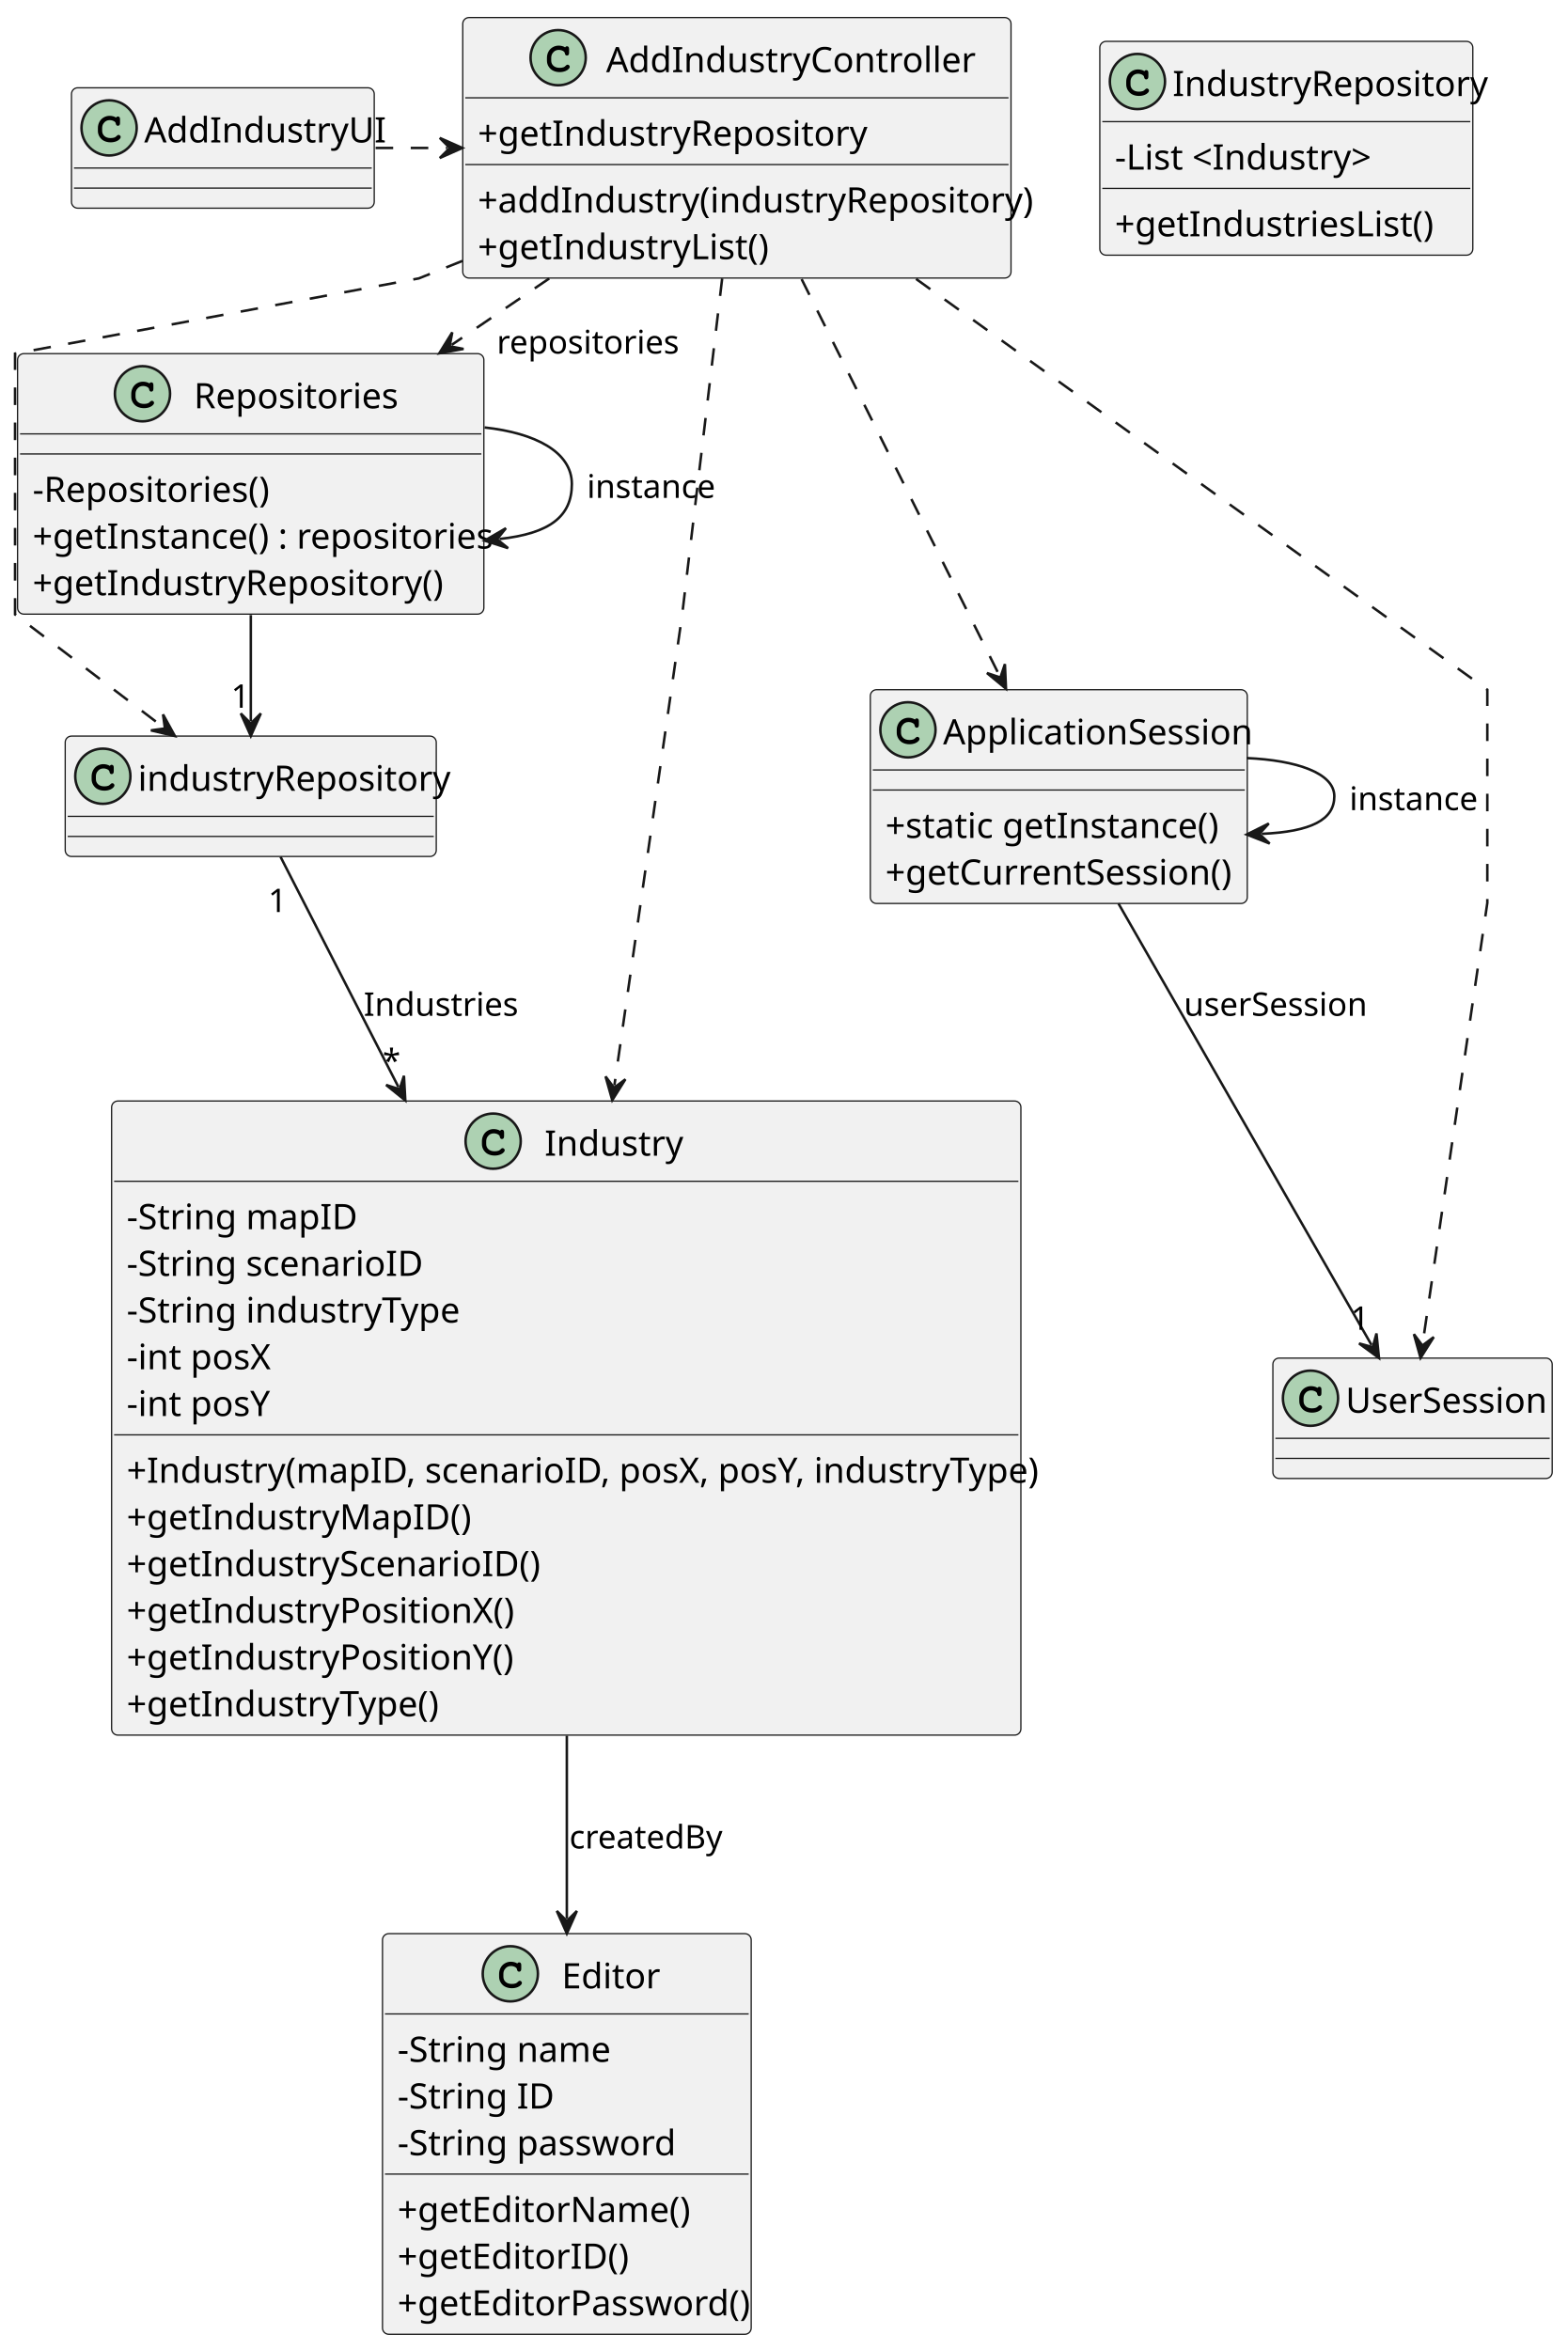
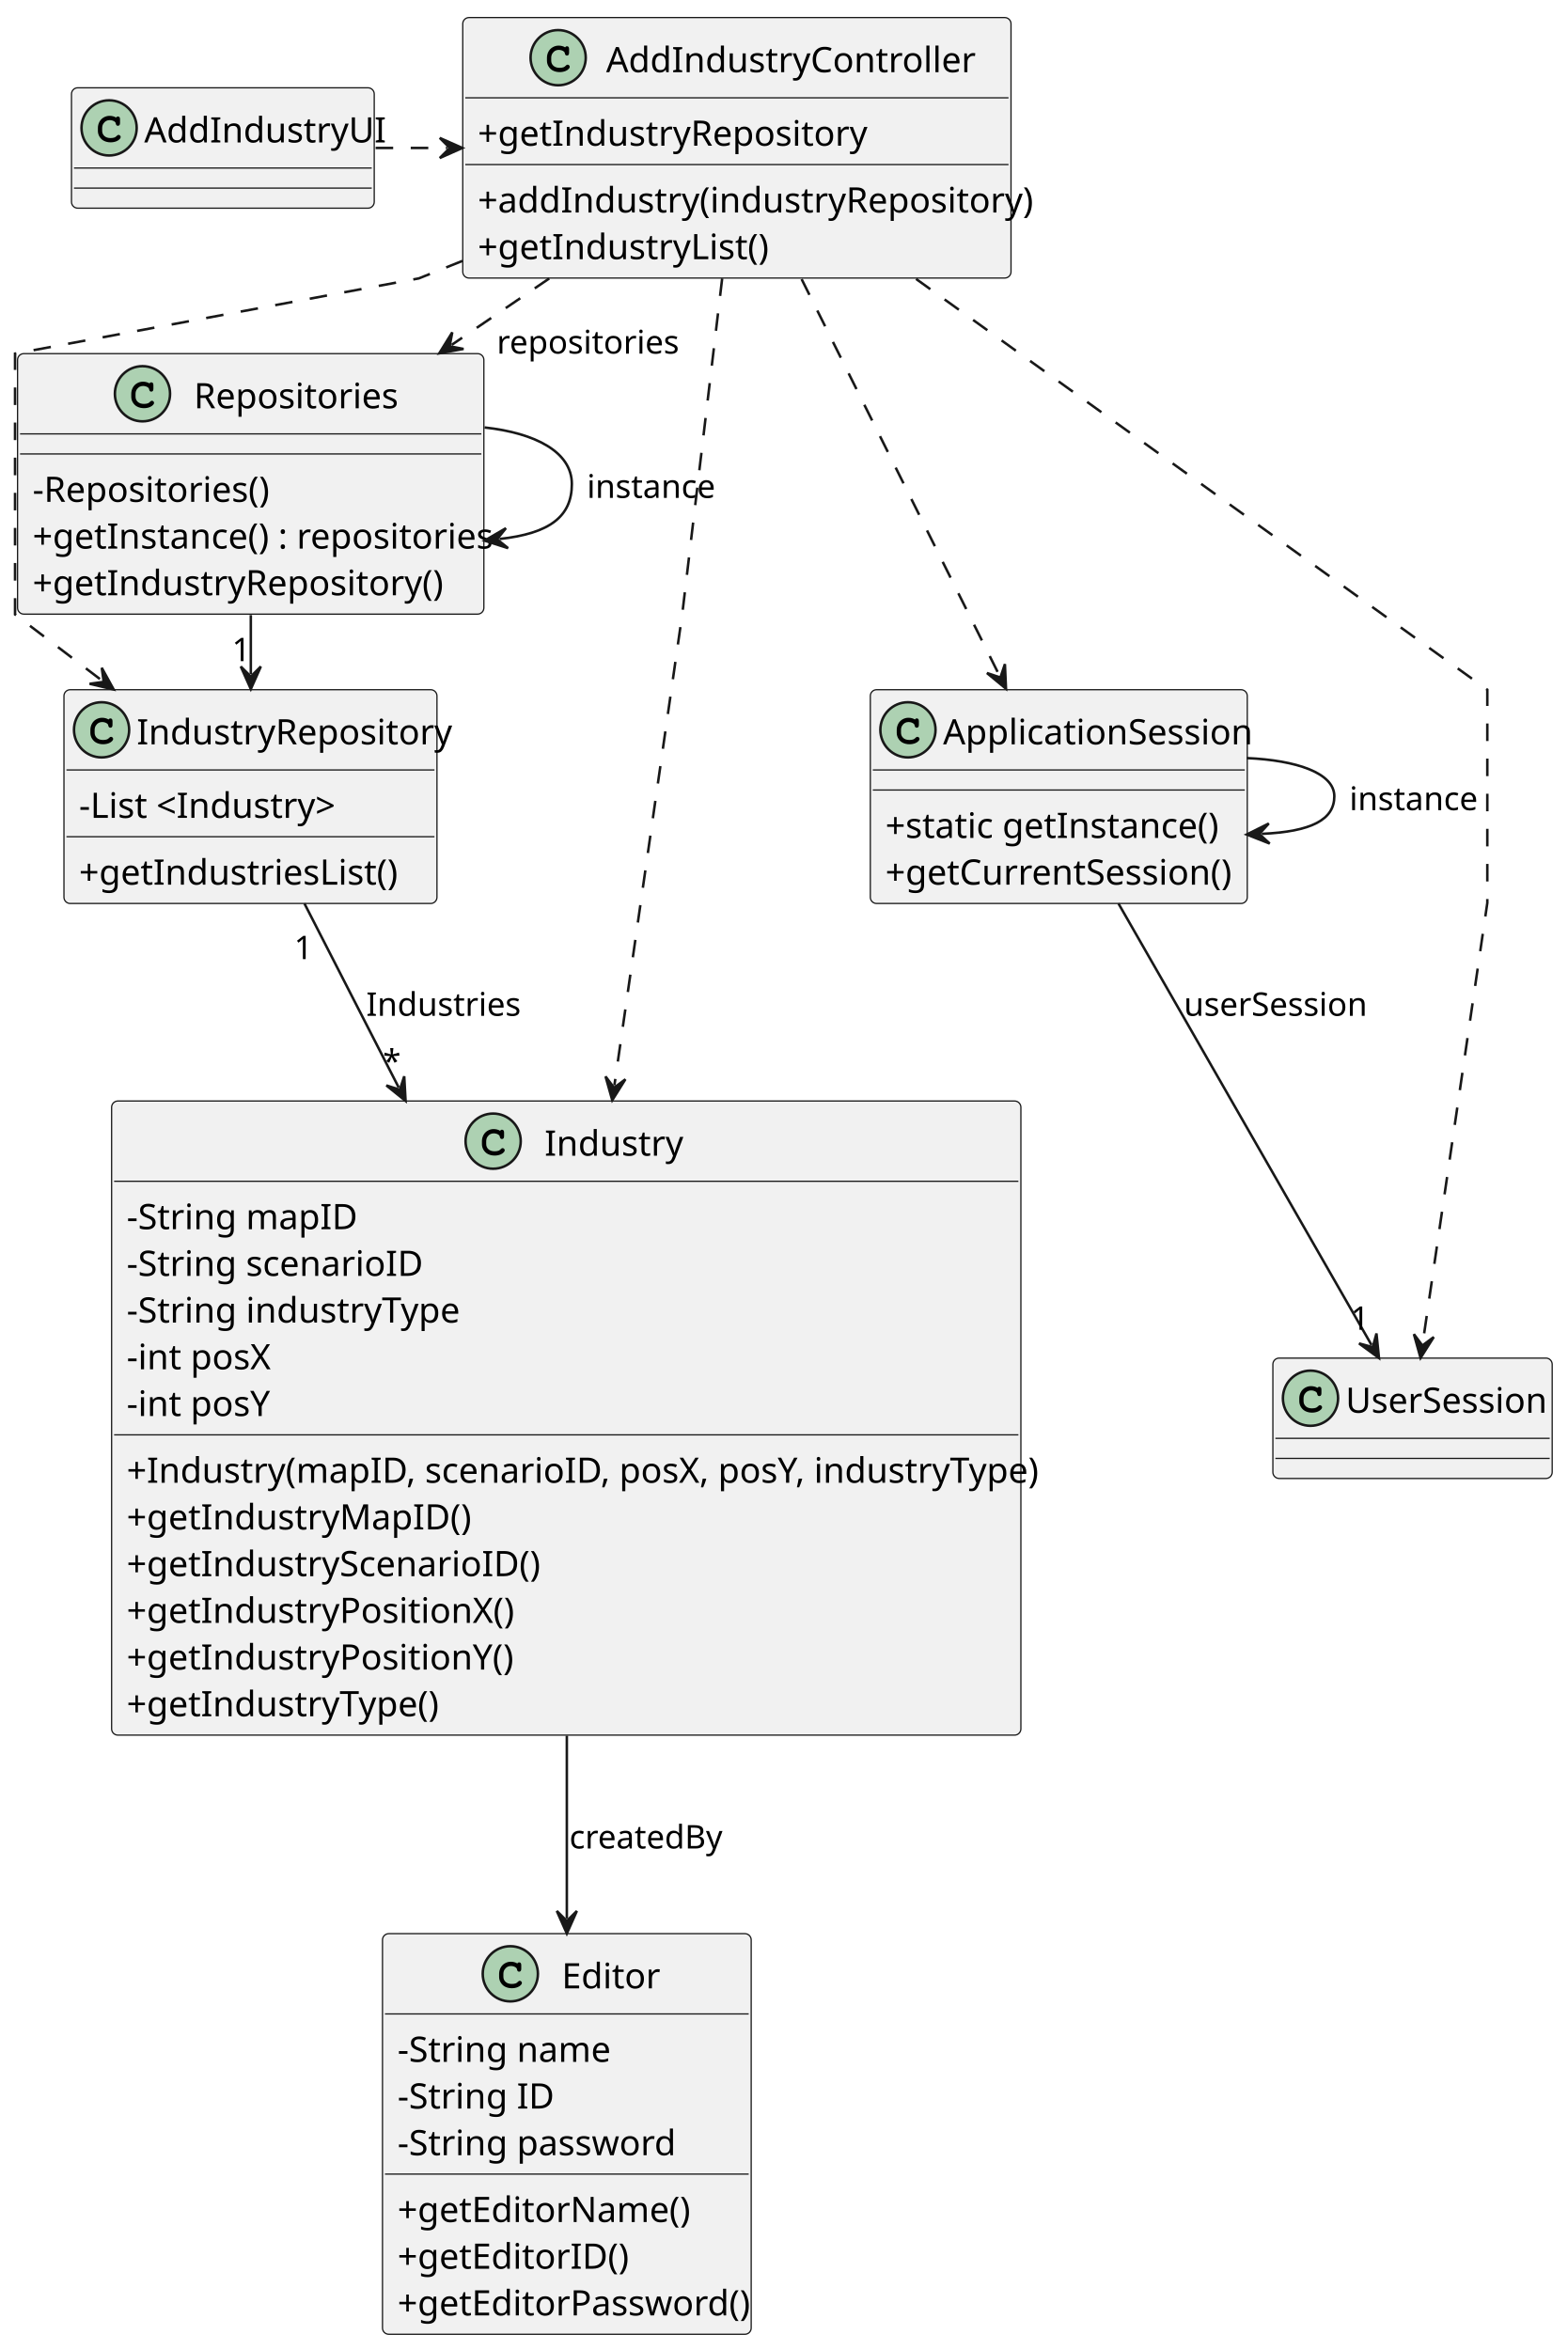
<svg xmlns="http://www.w3.org/2000/svg" contentStyleType="text/css" height="937px" preserveAspectRatio="none" style="width:625px;height:937px;background:#FFFFFF;" version="1.1" viewBox="0 0 625 937" width="625px" zoomAndPan="magnify">
  <defs />
  <g>
    <g id="elem_Editor">
      <rect codeLine="7" fill="#F1F1F1" height="159.727" id="Editor" rx="2.5" ry="2.5" style="stroke:#181818;stroke-width:0.5;" width="147.003" x="152.5" y="771" />
      <ellipse cx="203.465" cy="787" fill="#ADD1B2" rx="11" ry="11" style="stroke:#181818;stroke-width:1.0;" />
      <path d="M206.231,782.875 Q206.387,782.656 206.575,782.547 Q206.762,782.438 206.981,782.438 Q207.356,782.438 207.59,782.703 Q207.825,782.953 207.825,783.562 L207.825,785.016 Q207.825,785.625 207.59,785.891 Q207.356,786.156 206.981,786.156 Q206.637,786.156 206.434,785.953 Q206.231,785.766 206.122,785.25 Q206.075,784.891 205.887,784.703 Q205.559,784.328 204.95,784.109 Q204.34,783.891 203.715,783.891 Q202.95,783.891 202.309,784.219 Q201.684,784.547 201.184,785.297 Q200.7,786.047 200.7,787.078 L200.7,788.172 Q200.7,789.406 201.59,790.234 Q202.481,791.047 204.075,791.047 Q205.012,791.047 205.668,790.797 Q206.059,790.641 206.481,790.203 Q206.747,789.938 206.887,789.859 Q207.043,789.781 207.247,789.781 Q207.575,789.781 207.825,790.047 Q208.09,790.297 208.09,790.641 Q208.09,790.984 207.747,791.391 Q207.247,791.969 206.45,792.297 Q205.372,792.75 204.075,792.75 Q202.559,792.75 201.356,792.125 Q200.372,791.625 199.684,790.562 Q198.997,789.484 198.997,788.203 L198.997,787.047 Q198.997,785.719 199.606,784.578 Q200.231,783.422 201.325,782.812 Q202.418,782.188 203.653,782.188 Q204.387,782.188 205.028,782.359 Q205.684,782.516 206.231,782.875 Z " fill="#000000" />
      <text fill="#000000" font-family="sans-serif" font-size="14" lengthAdjust="spacing" textLength="36.572" x="223.965" y="792.797">Editor</text>
      <line style="stroke:#181818;stroke-width:0.5;" x1="153.5" x2="298.503" y1="803" y2="803" />
      <text fill="#000000" font-family="sans-serif" font-size="14" lengthAdjust="spacing" textLength="80.144" x="158.5" y="822.107">-String name</text>
      <text fill="#000000" font-family="sans-serif" font-size="14" lengthAdjust="spacing" textLength="59.124" x="158.5" y="840.729">-String ID</text>
      <text fill="#000000" font-family="sans-serif" font-size="14" lengthAdjust="spacing" textLength="105.041" x="158.5" y="859.35">-String password</text>
      <line style="stroke:#181818;stroke-width:0.5;" x1="153.5" x2="298.503" y1="866.863" y2="866.863" />
      <text fill="#000000" font-family="sans-serif" font-size="14" lengthAdjust="spacing" textLength="110.879" x="158.5" y="885.971">+getEditorName()</text>
      <text fill="#000000" font-family="sans-serif" font-size="14" lengthAdjust="spacing" textLength="87.534" x="158.5" y="904.592">+getEditorID()</text>
      <text fill="#000000" font-family="sans-serif" font-size="14" lengthAdjust="spacing" textLength="135.003" x="158.5" y="923.213">+getEditorPassword()</text>
    </g>
    <g id="elem_UserSession">
      <rect codeLine="16" fill="#F1F1F1" height="48" id="UserSession" rx="2.5" ry="2.5" style="stroke:#181818;stroke-width:0.5;" width="111.365" x="507.5" y="541.5" />
      <ellipse cx="522.5" cy="557.5" fill="#ADD1B2" rx="11" ry="11" style="stroke:#181818;stroke-width:1.0;" />
      <path d="M525.266,553.375 Q525.422,553.156 525.609,553.047 Q525.797,552.938 526.016,552.938 Q526.391,552.938 526.625,553.203 Q526.859,553.453 526.859,554.062 L526.859,555.516 Q526.859,556.125 526.625,556.391 Q526.391,556.656 526.016,556.656 Q525.672,556.656 525.469,556.453 Q525.266,556.266 525.156,555.75 Q525.109,555.391 524.922,555.203 Q524.594,554.828 523.984,554.609 Q523.375,554.391 522.75,554.391 Q521.984,554.391 521.344,554.719 Q520.719,555.047 520.219,555.797 Q519.734,556.547 519.734,557.578 L519.734,558.672 Q519.734,559.906 520.625,560.734 Q521.516,561.547 523.109,561.547 Q524.047,561.547 524.703,561.297 Q525.094,561.141 525.516,560.703 Q525.781,560.438 525.922,560.359 Q526.078,560.281 526.281,560.281 Q526.609,560.281 526.859,560.547 Q527.125,560.797 527.125,561.141 Q527.125,561.484 526.781,561.891 Q526.281,562.469 525.484,562.797 Q524.406,563.25 523.109,563.25 Q521.594,563.25 520.391,562.625 Q519.406,562.125 518.719,561.062 Q518.031,559.984 518.031,558.703 L518.031,557.547 Q518.031,556.219 518.641,555.078 Q519.266,553.922 520.359,553.312 Q521.453,552.688 522.688,552.688 Q523.422,552.688 524.062,552.859 Q524.719,553.016 525.266,553.375 Z " fill="#000000" />
      <text fill="#000000" font-family="sans-serif" font-size="14" lengthAdjust="spacing" textLength="79.365" x="536.5" y="563.297">UserSession</text>
      <line style="stroke:#181818;stroke-width:0.5;" x1="508.5" x2="617.865" y1="573.5" y2="573.5" />
      <line style="stroke:#181818;stroke-width:0.5;" x1="508.5" x2="617.865" y1="581.5" y2="581.5" />
    </g>
    <g id="elem_ApplicationSession">
      <rect codeLine="19" fill="#F1F1F1" height="85.242" id="ApplicationSession" rx="2.5" ry="2.5" style="stroke:#181818;stroke-width:0.5;" width="150.296" x="347" y="275" />
      <ellipse cx="362" cy="291" fill="#ADD1B2" rx="11" ry="11" style="stroke:#181818;stroke-width:1.0;" />
      <path d="M364.766,286.875 Q364.922,286.656 365.109,286.547 Q365.297,286.438 365.516,286.438 Q365.891,286.438 366.125,286.703 Q366.359,286.953 366.359,287.562 L366.359,289.016 Q366.359,289.625 366.125,289.891 Q365.891,290.156 365.516,290.156 Q365.172,290.156 364.969,289.953 Q364.766,289.766 364.656,289.25 Q364.609,288.891 364.422,288.703 Q364.094,288.328 363.484,288.109 Q362.875,287.891 362.25,287.891 Q361.484,287.891 360.844,288.219 Q360.219,288.547 359.719,289.297 Q359.234,290.047 359.234,291.078 L359.234,292.172 Q359.234,293.406 360.125,294.234 Q361.016,295.047 362.609,295.047 Q363.547,295.047 364.203,294.797 Q364.594,294.641 365.016,294.203 Q365.281,293.938 365.422,293.859 Q365.578,293.781 365.781,293.781 Q366.109,293.781 366.359,294.047 Q366.625,294.297 366.625,294.641 Q366.625,294.984 366.281,295.391 Q365.781,295.969 364.984,296.297 Q363.906,296.75 362.609,296.75 Q361.094,296.75 359.891,296.125 Q358.906,295.625 358.219,294.562 Q357.531,293.484 357.531,292.203 L357.531,291.047 Q357.531,289.719 358.141,288.578 Q358.766,287.422 359.859,286.812 Q360.953,286.188 362.188,286.188 Q362.922,286.188 363.562,286.359 Q364.219,286.516 364.766,286.875 Z " fill="#000000" />
      <text fill="#000000" font-family="sans-serif" font-size="14" lengthAdjust="spacing" textLength="118.296" x="376" y="296.797">ApplicationSession</text>
      <line style="stroke:#181818;stroke-width:0.5;" x1="348" x2="496.296" y1="307" y2="307" />
      <line style="stroke:#181818;stroke-width:0.5;" x1="348" x2="496.296" y1="315" y2="315" />
      <text fill="#000000" font-family="sans-serif" font-size="14" lengthAdjust="spacing" textLength="126.451" x="353" y="334.107">+static getInstance()</text>
      <text fill="#000000" font-family="sans-serif" font-size="14" lengthAdjust="spacing" textLength="133.451" x="353" y="352.728">+getCurrentSession()</text>
    </g>
    <g id="elem_Industry">
      <rect codeLine="24" fill="#F1F1F1" height="252.832" id="Industry" rx="2.5" ry="2.5" style="stroke:#181818;stroke-width:0.5;" width="362.533" x="44.5" y="439" />
      <ellipse cx="196.617" cy="455" fill="#ADD1B2" rx="11" ry="11" style="stroke:#181818;stroke-width:1.0;" />
      <path d="M199.382,450.875 Q199.539,450.656 199.726,450.547 Q199.914,450.438 200.132,450.438 Q200.507,450.438 200.742,450.703 Q200.976,450.953 200.976,451.562 L200.976,453.016 Q200.976,453.625 200.742,453.891 Q200.507,454.156 200.132,454.156 Q199.789,454.156 199.585,453.953 Q199.382,453.766 199.273,453.25 Q199.226,452.891 199.039,452.703 Q198.71,452.328 198.101,452.109 Q197.492,451.891 196.867,451.891 Q196.101,451.891 195.46,452.219 Q194.835,452.547 194.335,453.297 Q193.851,454.047 193.851,455.078 L193.851,456.172 Q193.851,457.406 194.742,458.234 Q195.632,459.047 197.226,459.047 Q198.164,459.047 198.82,458.797 Q199.21,458.641 199.632,458.203 Q199.898,457.938 200.039,457.859 Q200.195,457.781 200.398,457.781 Q200.726,457.781 200.976,458.047 Q201.242,458.297 201.242,458.641 Q201.242,458.984 200.898,459.391 Q200.398,459.969 199.601,460.297 Q198.523,460.75 197.226,460.75 Q195.71,460.75 194.507,460.125 Q193.523,459.625 192.835,458.562 Q192.148,457.484 192.148,456.203 L192.148,455.047 Q192.148,453.719 192.757,452.578 Q193.382,451.422 194.476,450.812 Q195.57,450.188 196.804,450.188 Q197.539,450.188 198.179,450.359 Q198.835,450.516 199.382,450.875 Z " fill="#000000" />
      <text fill="#000000" font-family="sans-serif" font-size="14" lengthAdjust="spacing" textLength="49.8" x="217.117" y="460.797">Industry</text>
      <line style="stroke:#181818;stroke-width:0.5;" x1="45.5" x2="406.033" y1="471" y2="471" />
      <text fill="#000000" font-family="sans-serif" font-size="14" lengthAdjust="spacing" textLength="86.358" x="50.5" y="490.107">-String mapID</text>
      <text fill="#000000" font-family="sans-serif" font-size="14" lengthAdjust="spacing" textLength="112.041" x="50.5" y="508.728">-String scenarioID</text>
      <text fill="#000000" font-family="sans-serif" font-size="14" lengthAdjust="spacing" textLength="125.269" x="50.5" y="527.35">-String industryType</text>
      <text fill="#000000" font-family="sans-serif" font-size="14" lengthAdjust="spacing" textLength="55.248" x="50.5" y="545.971">-int posX</text>
      <text fill="#000000" font-family="sans-serif" font-size="14" lengthAdjust="spacing" textLength="55.248" x="50.5" y="564.592">-int posY</text>
      <line style="stroke:#181818;stroke-width:0.5;" x1="45.5" x2="406.033" y1="572.106" y2="572.106" />
      <text fill="#000000" font-family="sans-serif" font-size="14" lengthAdjust="spacing" textLength="350.533" x="50.5" y="591.213">+Industry(mapID, scenarioID, posX, posY, industryType)</text>
      <text fill="#000000" font-family="sans-serif" font-size="14" lengthAdjust="spacing" textLength="127.996" x="50.5" y="609.834">+getIndustryMapID()</text>
      <text fill="#000000" font-family="sans-serif" font-size="14" lengthAdjust="spacing" textLength="156.017" x="50.5" y="628.455">+getIndustryScenarioID()</text>
      <text fill="#000000" font-family="sans-serif" font-size="14" lengthAdjust="spacing" textLength="145.906" x="50.5" y="647.076">+getIndustryPositionX()</text>
      <text fill="#000000" font-family="sans-serif" font-size="14" lengthAdjust="spacing" textLength="145.906" x="50.5" y="665.697">+getIndustryPositionY()</text>
      <text fill="#000000" font-family="sans-serif" font-size="14" lengthAdjust="spacing" textLength="117.886" x="50.5" y="684.318">+getIndustryType()</text>
    </g>
    <g id="elem_AddIndustryUI">
      <rect codeLine="38" fill="#F1F1F1" height="48" id="AddIndustryUI" rx="2.5" ry="2.5" style="stroke:#181818;stroke-width:0.5;" width="120.71" x="28.5" y="35" />
      <ellipse cx="43.5" cy="51" fill="#ADD1B2" rx="11" ry="11" style="stroke:#181818;stroke-width:1.0;" />
      <path d="M46.266,46.875 Q46.422,46.656 46.609,46.547 Q46.797,46.438 47.016,46.438 Q47.391,46.438 47.625,46.703 Q47.859,46.953 47.859,47.562 L47.859,49.016 Q47.859,49.625 47.625,49.891 Q47.391,50.156 47.016,50.156 Q46.672,50.156 46.469,49.953 Q46.266,49.766 46.156,49.25 Q46.109,48.891 45.922,48.703 Q45.594,48.328 44.984,48.109 Q44.375,47.891 43.75,47.891 Q42.984,47.891 42.344,48.219 Q41.719,48.547 41.219,49.297 Q40.734,50.047 40.734,51.078 L40.734,52.172 Q40.734,53.406 41.625,54.234 Q42.516,55.047 44.109,55.047 Q45.047,55.047 45.703,54.797 Q46.094,54.641 46.516,54.203 Q46.781,53.938 46.922,53.859 Q47.078,53.781 47.281,53.781 Q47.609,53.781 47.859,54.047 Q48.125,54.297 48.125,54.641 Q48.125,54.984 47.781,55.391 Q47.281,55.969 46.484,56.297 Q45.406,56.75 44.109,56.75 Q42.594,56.75 41.391,56.125 Q40.406,55.625 39.719,54.562 Q39.031,53.484 39.031,52.203 L39.031,51.047 Q39.031,49.719 39.641,48.578 Q40.266,47.422 41.359,46.812 Q42.453,46.188 43.688,46.188 Q44.422,46.188 45.062,46.359 Q45.719,46.516 46.266,46.875 Z " fill="#000000" />
      <text fill="#000000" font-family="sans-serif" font-size="14" lengthAdjust="spacing" textLength="88.71" x="57.5" y="56.797">AddIndustryUI</text>
      <line style="stroke:#181818;stroke-width:0.5;" x1="29.5" x2="148.21" y1="67" y2="67" />
      <line style="stroke:#181818;stroke-width:0.5;" x1="29.5" x2="148.21" y1="75" y2="75" />
    </g>
    <g id="elem_AddIndustryController">
      <rect codeLine="41" fill="#F1F1F1" height="103.863" id="AddIndustryController" rx="2.5" ry="2.5" style="stroke:#181818;stroke-width:0.5;" width="218.596" x="184.5" y="7" />
      <ellipse cx="222.538" cy="23" fill="#ADD1B2" rx="11" ry="11" style="stroke:#181818;stroke-width:1.0;" />
      <path d="M225.304,18.875 Q225.46,18.656 225.648,18.547 Q225.835,18.438 226.054,18.438 Q226.429,18.438 226.663,18.703 Q226.898,18.953 226.898,19.562 L226.898,21.016 Q226.898,21.625 226.663,21.891 Q226.429,22.156 226.054,22.156 Q225.71,22.156 225.507,21.953 Q225.304,21.766 225.195,21.25 Q225.148,20.891 224.96,20.703 Q224.632,20.328 224.023,20.109 Q223.413,19.891 222.788,19.891 Q222.023,19.891 221.382,20.219 Q220.757,20.547 220.257,21.297 Q219.773,22.047 219.773,23.078 L219.773,24.172 Q219.773,25.406 220.663,26.234 Q221.554,27.047 223.148,27.047 Q224.085,27.047 224.742,26.797 Q225.132,26.641 225.554,26.203 Q225.82,25.938 225.96,25.859 Q226.117,25.781 226.32,25.781 Q226.648,25.781 226.898,26.047 Q227.163,26.297 227.163,26.641 Q227.163,26.984 226.82,27.391 Q226.32,27.969 225.523,28.297 Q224.445,28.75 223.148,28.75 Q221.632,28.75 220.429,28.125 Q219.445,27.625 218.757,26.562 Q218.07,25.484 218.07,24.203 L218.07,23.047 Q218.07,21.719 218.679,20.578 Q219.304,19.422 220.398,18.812 Q221.492,18.188 222.726,18.188 Q223.46,18.188 224.101,18.359 Q224.757,18.516 225.304,18.875 Z " fill="#000000" />
      <text fill="#000000" font-family="sans-serif" font-size="14" lengthAdjust="spacing" textLength="135.399" x="241.658" y="28.797">AddIndustryController</text>
      <line style="stroke:#181818;stroke-width:0.5;" x1="185.5" x2="402.096" y1="39" y2="39" />
      <text fill="#000000" font-family="sans-serif" font-size="14" lengthAdjust="spacing" textLength="144.355" x="190.5" y="58.107">+getIndustryRepository</text>
      <line style="stroke:#181818;stroke-width:0.5;" x1="185.5" x2="402.096" y1="65.621" y2="65.621" />
      <text fill="#000000" font-family="sans-serif" font-size="14" lengthAdjust="spacing" textLength="206.596" x="190.5" y="84.728">+addIndustry(industryRepository)</text>
      <text fill="#000000" font-family="sans-serif" font-size="14" lengthAdjust="spacing" textLength="108.548" x="190.5" y="103.35">+getIndustryList()</text>
    </g>
    <g id="elem_Repositories">
      <rect codeLine="47" fill="#F1F1F1" height="103.863" id="Repositories" rx="2.5" ry="2.5" style="stroke:#181818;stroke-width:0.5;" width="185.92" x="7" y="141" />
      <ellipse cx="56.803" cy="157" fill="#ADD1B2" rx="11" ry="11" style="stroke:#181818;stroke-width:1.0;" />
      <path d="M59.569,152.875 Q59.725,152.656 59.913,152.547 Q60.1,152.438 60.319,152.438 Q60.694,152.438 60.928,152.703 Q61.163,152.953 61.163,153.562 L61.163,155.016 Q61.163,155.625 60.928,155.891 Q60.694,156.156 60.319,156.156 Q59.975,156.156 59.772,155.953 Q59.569,155.766 59.459,155.25 Q59.413,154.891 59.225,154.703 Q58.897,154.328 58.288,154.109 Q57.678,153.891 57.053,153.891 Q56.288,153.891 55.647,154.219 Q55.022,154.547 54.522,155.297 Q54.038,156.047 54.038,157.078 L54.038,158.172 Q54.038,159.406 54.928,160.234 Q55.819,161.047 57.413,161.047 Q58.35,161.047 59.006,160.797 Q59.397,160.641 59.819,160.203 Q60.084,159.938 60.225,159.859 Q60.381,159.781 60.584,159.781 Q60.913,159.781 61.163,160.047 Q61.428,160.297 61.428,160.641 Q61.428,160.984 61.084,161.391 Q60.584,161.969 59.788,162.297 Q58.709,162.75 57.413,162.75 Q55.897,162.75 54.694,162.125 Q53.709,161.625 53.022,160.562 Q52.334,159.484 52.334,158.203 L52.334,157.047 Q52.334,155.719 52.944,154.578 Q53.569,153.422 54.663,152.812 Q55.756,152.188 56.991,152.188 Q57.725,152.188 58.366,152.359 Q59.022,152.516 59.569,152.875 Z " fill="#000000" />
      <text fill="#000000" font-family="sans-serif" font-size="14" lengthAdjust="spacing" textLength="77.814" x="77.303" y="162.797">Repositories</text>
      <line style="stroke:#181818;stroke-width:0.5;" x1="8" x2="191.92" y1="173" y2="173" />
      <line style="stroke:#181818;stroke-width:0.5;" x1="8" x2="191.92" y1="181" y2="181" />
      <text fill="#000000" font-family="sans-serif" font-size="14" lengthAdjust="spacing" textLength="91.8" x="13" y="200.107">-Repositories()</text>
      <text fill="#000000" font-family="sans-serif" font-size="14" lengthAdjust="spacing" textLength="173.92" x="13" y="218.728">+getInstance() : repositories</text>
      <text fill="#000000" font-family="sans-serif" font-size="14" lengthAdjust="spacing" textLength="153.679" x="13" y="237.35">+getIndustryRepository()</text>
    </g>
    <g id="elem_IndustryRepository">
-       <rect codeLine="53" fill="#F1F1F1" height="85.242" id="IndustryRepository" rx="2.5" ry="2.5" style="stroke:#181818;stroke-width:0.5;" width="148.717" x="438.5" y="16.5" />
-       <ellipse cx="453.5" cy="32.5" fill="#ADD1B2" rx="11" ry="11" style="stroke:#181818;stroke-width:1.0;" />
-       <path d="M456.266,28.375 Q456.422,28.156 456.609,28.047 Q456.797,27.938 457.016,27.938 Q457.391,27.938 457.625,28.203 Q457.859,28.453 457.859,29.062 L457.859,30.516 Q457.859,31.125 457.625,31.391 Q457.391,31.656 457.016,31.656 Q456.672,31.656 456.469,31.453 Q456.266,31.266 456.156,30.75 Q456.109,30.391 455.922,30.203 Q455.594,29.828 454.984,29.609 Q454.375,29.391 453.75,29.391 Q452.984,29.391 452.344,29.719 Q451.719,30.047 451.219,30.797 Q450.734,31.547 450.734,32.578 L450.734,33.672 Q450.734,34.906 451.625,35.734 Q452.516,36.547 454.109,36.547 Q455.047,36.547 455.703,36.297 Q456.094,36.141 456.516,35.703 Q456.781,35.438 456.922,35.359 Q457.078,35.281 457.281,35.281 Q457.609,35.281 457.859,35.547 Q458.125,35.797 458.125,36.141 Q458.125,36.484 457.781,36.891 Q457.281,37.469 456.484,37.797 Q455.406,38.25 454.109,38.25 Q452.594,38.25 451.391,37.625 Q450.406,37.125 449.719,36.062 Q449.031,34.984 449.031,33.703 L449.031,32.547 Q449.031,31.219 449.641,30.078 Q450.266,28.922 451.359,28.312 Q452.453,27.688 453.688,27.688 Q454.422,27.688 455.062,27.859 Q455.719,28.016 456.266,28.375 Z " fill="#000000" />
-       <text fill="#000000" font-family="sans-serif" font-size="14" lengthAdjust="spacing" textLength="116.717" x="467.5" y="38.297">IndustryRepository</text>
-       <line style="stroke:#181818;stroke-width:0.5;" x1="439.5" x2="586.217" y1="48.5" y2="48.5" />
-       <text fill="#000000" font-family="sans-serif" font-size="14" lengthAdjust="spacing" textLength="96.489" x="444.5" y="67.607">-List &lt;Industry&gt;</text>
-       <line style="stroke:#181818;stroke-width:0.5;" x1="439.5" x2="586.217" y1="75.121" y2="75.121" />
-       <text fill="#000000" font-family="sans-serif" font-size="14" lengthAdjust="spacing" textLength="119.444" x="444.5" y="94.228">+getIndustriesList()</text>
-     </g>
-     <g id="elem_industryRepository">
-       <rect fill="#F1F1F1" height="48" id="industryRepository" rx="2.5" ry="2.5" style="stroke:#181818;stroke-width:0.5;" width="147.938" x="26" y="293.5" />
-       <ellipse cx="41" cy="309.5" fill="#ADD1B2" rx="11" ry="11" style="stroke:#181818;stroke-width:1.0;" />
-       <path d="M43.766,305.375 Q43.922,305.156 44.109,305.047 Q44.297,304.938 44.516,304.938 Q44.891,304.938 45.125,305.203 Q45.359,305.453 45.359,306.062 L45.359,307.516 Q45.359,308.125 45.125,308.391 Q44.891,308.656 44.516,308.656 Q44.172,308.656 43.969,308.453 Q43.766,308.266 43.656,307.75 Q43.609,307.391 43.422,307.203 Q43.094,306.828 42.484,306.609 Q41.875,306.391 41.25,306.391 Q40.484,306.391 39.844,306.719 Q39.219,307.047 38.719,307.797 Q38.234,308.547 38.234,309.578 L38.234,310.672 Q38.234,311.906 39.125,312.734 Q40.016,313.547 41.609,313.547 Q42.547,313.547 43.203,313.297 Q43.594,313.141 44.016,312.703 Q44.281,312.438 44.422,312.359 Q44.578,312.281 44.781,312.281 Q45.109,312.281 45.359,312.547 Q45.625,312.797 45.625,313.141 Q45.625,313.484 45.281,313.891 Q44.781,314.469 43.984,314.797 Q42.906,315.25 41.609,315.25 Q40.094,315.25 38.891,314.625 Q37.906,314.125 37.219,313.062 Q36.531,311.984 36.531,310.703 L36.531,309.547 Q36.531,308.219 37.141,307.078 Q37.766,305.922 38.859,305.312 Q39.953,304.688 41.188,304.688 Q41.922,304.688 42.562,304.859 Q43.219,305.016 43.766,305.375 Z " fill="#000000" />
-       <text fill="#000000" font-family="sans-serif" font-size="14" lengthAdjust="spacing" textLength="115.938" x="55" y="315.297">industryRepository</text>
-       <line style="stroke:#181818;stroke-width:0.5;" x1="27" x2="172.938" y1="325.5" y2="325.5" />
-       <line style="stroke:#181818;stroke-width:0.5;" x1="27" x2="172.938" y1="333.5" y2="333.5" />
+       <rect codeLine="53" fill="#F1F1F1" height="85.242" id="IndustryRepository" rx="2.5" ry="2.5" style="stroke:#181818;stroke-width:0.5;" width="148.717" x="25.5" y="275" />
+       <ellipse cx="40.5" cy="291" fill="#ADD1B2" rx="11" ry="11" style="stroke:#181818;stroke-width:1.0;" />
+       <path d="M43.266,286.875 Q43.422,286.656 43.609,286.547 Q43.797,286.438 44.016,286.438 Q44.391,286.438 44.625,286.703 Q44.859,286.953 44.859,287.562 L44.859,289.016 Q44.859,289.625 44.625,289.891 Q44.391,290.156 44.016,290.156 Q43.672,290.156 43.469,289.953 Q43.266,289.766 43.156,289.25 Q43.109,288.891 42.922,288.703 Q42.594,288.328 41.984,288.109 Q41.375,287.891 40.75,287.891 Q39.984,287.891 39.344,288.219 Q38.719,288.547 38.219,289.297 Q37.734,290.047 37.734,291.078 L37.734,292.172 Q37.734,293.406 38.625,294.234 Q39.516,295.047 41.109,295.047 Q42.047,295.047 42.703,294.797 Q43.094,294.641 43.516,294.203 Q43.781,293.938 43.922,293.859 Q44.078,293.781 44.281,293.781 Q44.609,293.781 44.859,294.047 Q45.125,294.297 45.125,294.641 Q45.125,294.984 44.781,295.391 Q44.281,295.969 43.484,296.297 Q42.406,296.75 41.109,296.75 Q39.594,296.75 38.391,296.125 Q37.406,295.625 36.719,294.562 Q36.031,293.484 36.031,292.203 L36.031,291.047 Q36.031,289.719 36.641,288.578 Q37.266,287.422 38.359,286.812 Q39.453,286.188 40.688,286.188 Q41.422,286.188 42.062,286.359 Q42.719,286.516 43.266,286.875 Z " fill="#000000" />
+       <text fill="#000000" font-family="sans-serif" font-size="14" lengthAdjust="spacing" textLength="116.717" x="54.5" y="296.797">IndustryRepository</text>
+       <line style="stroke:#181818;stroke-width:0.5;" x1="26.5" x2="173.217" y1="307" y2="307" />
+       <text fill="#000000" font-family="sans-serif" font-size="14" lengthAdjust="spacing" textLength="96.489" x="31.5" y="326.107">-List &lt;Industry&gt;</text>
+       <line style="stroke:#181818;stroke-width:0.5;" x1="26.5" x2="173.217" y1="333.621" y2="333.621" />
+       <text fill="#000000" font-family="sans-serif" font-size="14" lengthAdjust="spacing" textLength="119.444" x="31.5" y="352.728">+getIndustriesList()</text>
    </g>
    <g id="link_Repositories_Repositories">
      <path codeLine="58" d="M193.2,170.44 C213.37,172.64 228,180.16 228,193 C228,205.84 219.335,212.709 199.165,214.909 " fill="none" id="Repositories-to-Repositories" style="stroke:#181818;stroke-width:1.0;" />
      <polygon fill="#181818" points="193.2,215.56,202.581,218.56,198.171,215.018,201.713,210.608,193.2,215.56" style="stroke:#181818;stroke-width:1.0;" />
      <text fill="#000000" font-family="sans-serif" font-size="13" lengthAdjust="spacing" textLength="48.42" x="234" y="198.528">instance</text>
    </g>
    <g id="link_ApplicationSession_ApplicationSession">
      <path codeLine="59" d="M497.06,302.26 C516.94,303.13 532,308.21 532,317.5 C532,326.79 522.934,331.608 503.054,332.478 " fill="none" id="ApplicationSession-to-ApplicationSession" style="stroke:#181818;stroke-width:1.0;" />
      <polygon fill="#181818" points="497.06,332.74,506.226,336.343,502.055,332.521,505.877,328.35,497.06,332.74" style="stroke:#181818;stroke-width:1.0;" />
      <text fill="#000000" font-family="sans-serif" font-size="13" lengthAdjust="spacing" textLength="48.42" x="538" y="323.028">instance</text>
    </g>
    <g id="link_AddIndustryUI_AddIndustryController">
      <path codeLine="61" d="M149.76,59 C154.4,59 157.33,59 157.33,59 C157.33,59 163.95,59 178.34,59 " fill="none" id="AddIndustryUI-to-AddIndustryController" style="stroke:#181818;stroke-width:1.0;stroke-dasharray:7.0,7.0;" />
      <polygon fill="#181818" points="184.34,59,175.34,55,179.34,59,175.34,63,184.34,59" style="stroke:#181818;stroke-width:1.0;" />
    </g>
    <g id="link_AddIndustryController_Repositories">
      <path codeLine="63" d="M218.99,111.03 C204.6,120.83 194.481,127.715 180.091,137.505 " fill="none" id="AddIndustryController-to-Repositories" style="stroke:#181818;stroke-width:1.0;stroke-dasharray:7.0,7.0;" />
      <polygon fill="#181818" points="175.13,140.88,184.821,139.125,179.264,138.067,180.321,132.51,175.13,140.88" style="stroke:#181818;stroke-width:1.0;" />
      <text fill="#000000" font-family="sans-serif" font-size="13" lengthAdjust="spacing" textLength="67.196" x="198.06" y="140.988">repositories</text>
    </g>
-     <g id="link_Repositories_industryRepository">
-       <path codeLine="65" d="M100,245.24 C100,262.03 100,273.84 100,287.46 " fill="none" id="Repositories-to-industryRepository" style="stroke:#181818;stroke-width:1.0;" />
-       <polygon fill="#181818" points="100,293.46,104,284.46,100,288.46,96,284.46,100,293.46" style="stroke:#181818;stroke-width:1.0;" />
-       <text fill="#000000" font-family="sans-serif" font-size="13" lengthAdjust="spacing" textLength="7.23" x="92.141" y="282.187">1</text>
+     <g id="link_Repositories_IndustryRepository">
+       <path codeLine="65" d="M100,245.24 C100,255.08 100,259.26 100,268.75 " fill="none" id="Repositories-to-IndustryRepository" style="stroke:#181818;stroke-width:1.0;" />
+       <polygon fill="#181818" points="100,274.75,104,265.75,100,269.75,96,265.75,100,274.75" style="stroke:#181818;stroke-width:1.0;" />
+       <text fill="#000000" font-family="sans-serif" font-size="13" lengthAdjust="spacing" textLength="7.23" x="92.483" y="263.614">1</text>
    </g>
    <g id="link_AddIndustryController_Industry">
      <path codeLine="66" d="M287.93,111.04 C281.42,165.8 272,245 272,245 C272,245 257.846,343.341 244.966,432.741 " fill="none" id="AddIndustryController-to-Industry" style="stroke:#181818;stroke-width:1.0;stroke-dasharray:7.0,7.0;" />
      <polygon fill="#181818" points="244.11,438.68,249.352,430.342,244.823,433.731,241.434,429.202,244.11,438.68" style="stroke:#181818;stroke-width:1.0;" />
    </g>
-     <g id="link_AddIndustryController_industryRepository">
-       <path codeLine="67" d="M184.39,104.02 C173.86,108.24 167,111 167,111 C167,111 6,141 6,141 C6,141 6,245 6,245 C6,245 37.484,268.948 64.964,289.848 " fill="none" id="AddIndustryController-to-industryRepository" style="stroke:#181818;stroke-width:1.0;stroke-dasharray:7.0,7.0;" />
-       <polygon fill="#181818" points="69.74,293.48,64.998,284.848,65.76,290.453,60.155,291.216,69.74,293.48" style="stroke:#181818;stroke-width:1.0;" />
+     <g id="link_AddIndustryController_IndustryRepository">
+       <path codeLine="67" d="M184.39,104.02 C173.86,108.24 167,111 167,111 C167,111 6,141 6,141 C6,141 6,245 6,245 C6,245 19.864,255.548 40.544,271.278 " fill="none" id="AddIndustryController-to-IndustryRepository" style="stroke:#181818;stroke-width:1.0;stroke-dasharray:7.0,7.0;" />
+       <polygon fill="#181818" points="45.32,274.91,40.578,266.278,41.34,271.883,35.735,272.645,45.32,274.91" style="stroke:#181818;stroke-width:1.0;" />
    </g>
    <g id="link_ApplicationSession_UserSession">
      <path codeLine="69" d="M445.92,360.23 C475.85,412.46 523.086,494.865 546.826,536.275 " fill="none" id="ApplicationSession-to-UserSession" style="stroke:#181818;stroke-width:1.0;" />
      <polygon fill="#181818" points="549.81,541.48,548.804,531.683,547.323,537.142,541.864,535.662,549.81,541.48" style="stroke:#181818;stroke-width:1.0;" />
      <text fill="#000000" font-family="sans-serif" font-size="13" lengthAdjust="spacing" textLength="71.538" x="472" y="405.028">userSession</text>
      <text fill="#000000" font-family="sans-serif" font-size="13" lengthAdjust="spacing" textLength="7.23" x="538.516" y="530.212">1</text>
    </g>
    <g id="link_AddIndustryController_ApplicationSession">
      <path codeLine="71" d="M319.6,111.29 C343.52,159.24 376.141,224.601 398.421,269.251 " fill="none" id="AddIndustryController-to-ApplicationSession" style="stroke:#181818;stroke-width:1.0;stroke-dasharray:7.0,7.0;" />
      <polygon fill="#181818" points="401.1,274.62,400.661,264.781,398.868,270.146,393.502,268.353,401.1,274.62" style="stroke:#181818;stroke-width:1.0;" />
    </g>
    <g id="link_AddIndustryController_UserSession">
      <path codeLine="72" d="M365.24,111.22 C453.68,174.82 593,275 593,275 C593,275 593,360 593,360 C593,360 575.101,482.024 567.251,535.504 " fill="none" id="AddIndustryController-to-UserSession" style="stroke:#181818;stroke-width:1.0;stroke-dasharray:7.0,7.0;" />
      <polygon fill="#181818" points="566.38,541.44,571.645,533.116,567.106,536.493,563.73,531.955,566.38,541.44" style="stroke:#181818;stroke-width:1.0;" />
    </g>
-     <g id="link_industryRepository_Industry">
-       <path codeLine="74" d="M111.85,341.64 C123.59,364.55 139.776,396.149 158.866,433.439 " fill="none" id="industryRepository-to-Industry" style="stroke:#181818;stroke-width:1.0;" />
-       <polygon fill="#181818" points="161.6,438.78,161.059,428.946,159.321,434.329,153.938,432.591,161.6,438.78" style="stroke:#181818;stroke-width:1.0;" />
-       <text fill="#000000" font-family="sans-serif" font-size="13" lengthAdjust="spacing" textLength="56.361" x="145" y="405.028">Industries</text>
-       <text fill="#000000" font-family="sans-serif" font-size="13" lengthAdjust="spacing" textLength="7.23" x="106.921" y="363.66">1</text>
-       <text fill="#000000" font-family="sans-serif" font-size="13" lengthAdjust="spacing" textLength="5.059" x="152.539" y="427.582">*</text>
+     <g id="link_IndustryRepository_Industry">
+       <path codeLine="74" d="M121.37,360.23 C132.64,382.23 144.394,405.17 158.974,433.63 " fill="none" id="IndustryRepository-to-Industry" style="stroke:#181818;stroke-width:1.0;" />
+       <polygon fill="#181818" points="161.71,438.97,161.167,429.136,159.43,434.52,154.046,432.784,161.71,438.97" style="stroke:#181818;stroke-width:1.0;" />
+       <text fill="#000000" font-family="sans-serif" font-size="13" lengthAdjust="spacing" textLength="56.361" x="146" y="405.028">Industries</text>
+       <text fill="#000000" font-family="sans-serif" font-size="13" lengthAdjust="spacing" textLength="7.23" x="117.259" y="382.427">1</text>
+       <text fill="#000000" font-family="sans-serif" font-size="13" lengthAdjust="spacing" textLength="5.059" x="152.656" y="427.784">*</text>
    </g>
    <g id="link_Industry_Editor">
      <path codeLine="76" d="M226,692.09 C226,718.89 226,740.48 226,764.95 " fill="none" id="Industry-to-Editor" style="stroke:#181818;stroke-width:1.0;" />
      <polygon fill="#181818" points="226,770.95,230,761.95,226,765.95,222,761.95,226,770.95" style="stroke:#181818;stroke-width:1.0;" />
      <text fill="#000000" font-family="sans-serif" font-size="13" lengthAdjust="spacing" textLength="58.532" x="227" y="737.028">createdBy</text>
    </g>
  </g>
</svg>
